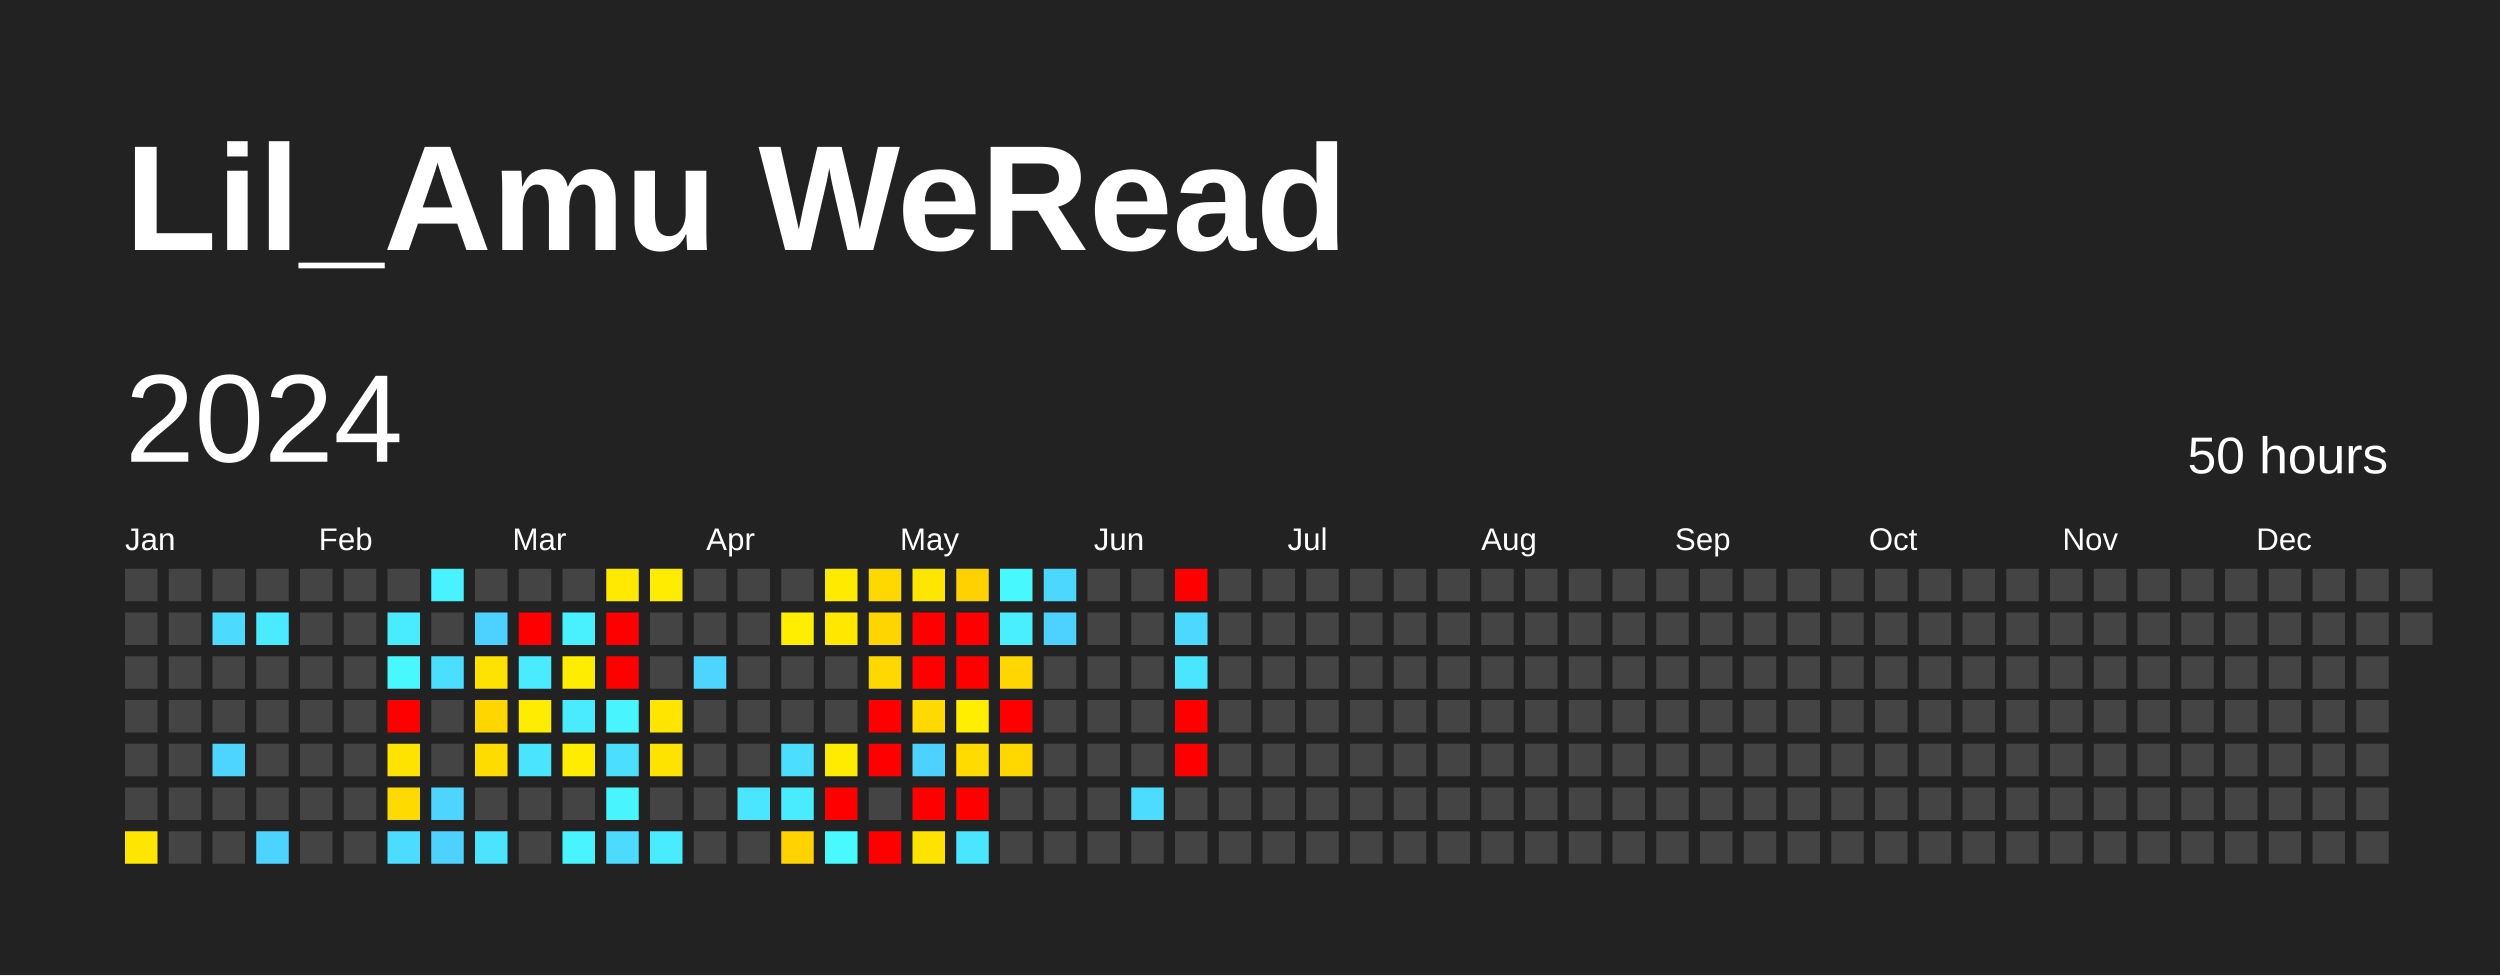
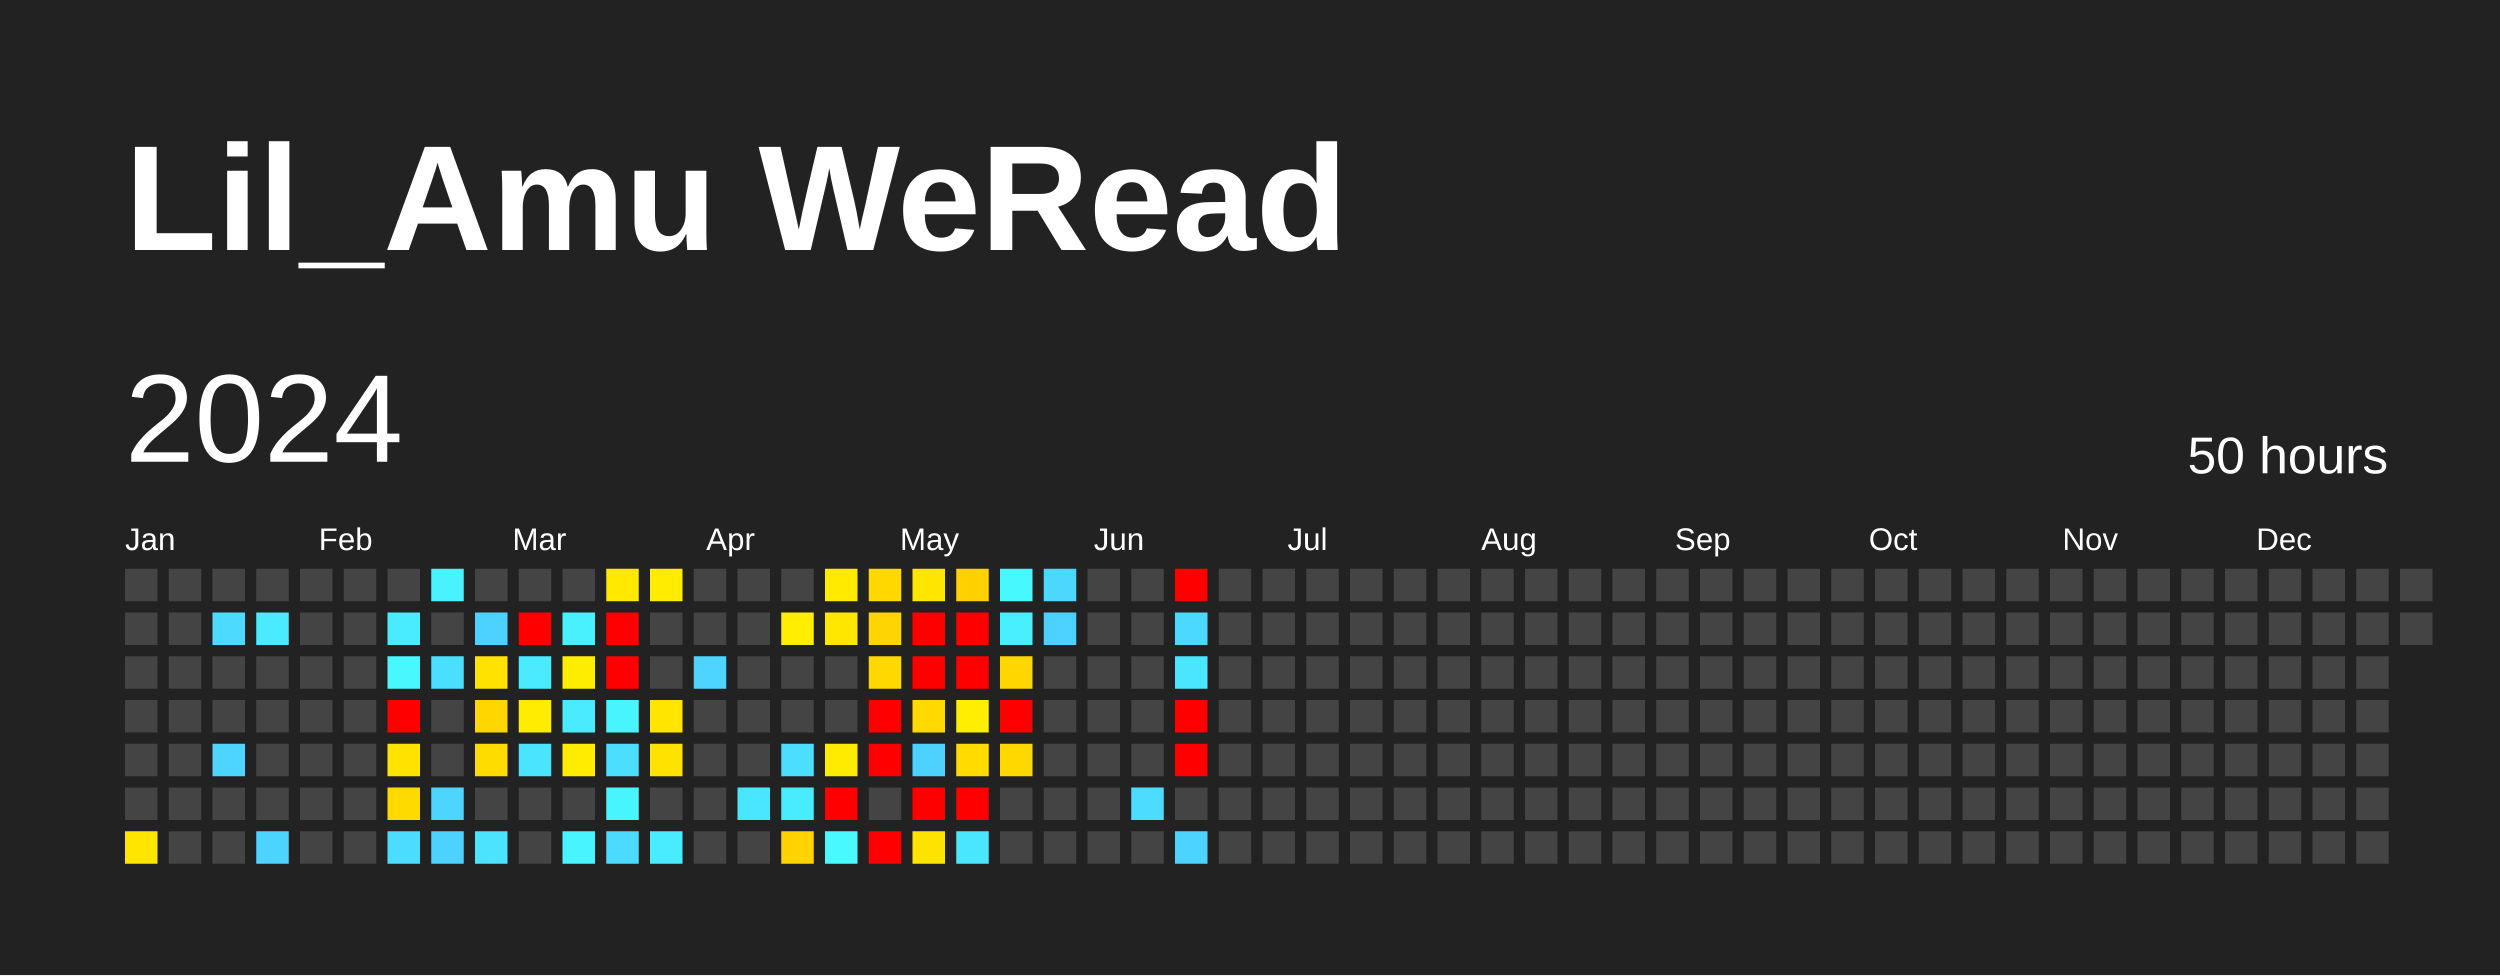
<svg xmlns="http://www.w3.org/2000/svg" baseProfile="full" height="78mm" version="1.1" viewBox="0,0,200,78" width="200mm">
  <defs />
  <rect fill="#222222" height="78" width="200" x="0" y="0" />
  <text fill="#FFFFFF" style="font-size:12px; font-family:Arial; font-weight:bold;" x="10" y="20">Lil_Amu WeRead</text>
  <text dominant-baseline="hanging" fill="#FFFFFF" style="font-size:10.0px; font-family:Arial;" x="10" y="30">2024</text>
  <text dominant-baseline="hanging" fill="#FFFFFF" style="font-size:4.125px; font-family:Arial;" x="175" y="35">50 hours</text>
  <text fill="#FFFFFF" style="font-size:2.5px; font-family:Arial" x="10.0" y="44">Jan</text>
  <text fill="#FFFFFF" style="font-size:2.5px; font-family:Arial" x="25.5" y="44">Feb</text>
  <text fill="#FFFFFF" style="font-size:2.5px; font-family:Arial" x="41.0" y="44">Mar</text>
  <text fill="#FFFFFF" style="font-size:2.5px; font-family:Arial" x="56.5" y="44">Apr</text>
  <text fill="#FFFFFF" style="font-size:2.5px; font-family:Arial" x="72.0" y="44">May</text>
  <text fill="#FFFFFF" style="font-size:2.5px; font-family:Arial" x="87.5" y="44">Jun</text>
  <text fill="#FFFFFF" style="font-size:2.5px; font-family:Arial" x="103.0" y="44">Jul</text>
  <text fill="#FFFFFF" style="font-size:2.5px; font-family:Arial" x="118.5" y="44">Aug</text>
  <text fill="#FFFFFF" style="font-size:2.5px; font-family:Arial" x="134.0" y="44">Sep</text>
  <text fill="#FFFFFF" style="font-size:2.5px; font-family:Arial" x="149.5" y="44">Oct</text>
  <text fill="#FFFFFF" style="font-size:2.5px; font-family:Arial" x="165.0" y="44">Nov</text>
  <text fill="#FFFFFF" style="font-size:2.5px; font-family:Arial" x="180.5" y="44">Dec</text>
  <rect fill="#444444" height="2.6" width="2.6" x="10.0" y="45.5" />
  <rect fill="#444444" height="2.6" width="2.6" x="10.0" y="49.0" />
  <rect fill="#444444" height="2.6" width="2.6" x="10.0" y="52.5" />
  <rect fill="#444444" height="2.6" width="2.6" x="10.0" y="56.0" />
  <rect fill="#444444" height="2.6" width="2.6" x="10.0" y="59.5" />
  <rect fill="#444444" height="2.6" width="2.6" x="10.0" y="63.0" />
  <rect fill="#ffe600" height="2.6" width="2.6" x="10.0" y="66.5" />
  <rect fill="#444444" height="2.6" width="2.6" x="13.5" y="45.5" />
  <rect fill="#444444" height="2.6" width="2.6" x="13.5" y="49.0" />
  <rect fill="#444444" height="2.6" width="2.6" x="13.5" y="52.5" />
  <rect fill="#444444" height="2.6" width="2.6" x="13.5" y="56.0" />
  <rect fill="#444444" height="2.6" width="2.6" x="13.5" y="59.5" />
  <rect fill="#444444" height="2.6" width="2.6" x="13.5" y="63.0" />
  <rect fill="#444444" height="2.6" width="2.6" x="13.5" y="66.5" />
  <rect fill="#444444" height="2.6" width="2.6" x="17.0" y="45.5" />
  <rect fill="#4cdbff" height="2.6" width="2.6" x="17.0" y="49.0" />
  <rect fill="#444444" height="2.6" width="2.6" x="17.0" y="52.5" />
  <rect fill="#444444" height="2.6" width="2.6" x="17.0" y="56.0" />
  <rect fill="#4dd4ff" height="2.6" width="2.6" x="17.0" y="59.5" />
  <rect fill="#444444" height="2.6" width="2.6" x="17.0" y="63.0" />
  <rect fill="#444444" height="2.6" width="2.6" x="17.0" y="66.5" />
  <rect fill="#444444" height="2.6" width="2.6" x="20.5" y="45.5" />
  <rect fill="#4aebff" height="2.6" width="2.6" x="20.5" y="49.0" />
  <rect fill="#444444" height="2.6" width="2.6" x="20.5" y="52.5" />
  <rect fill="#444444" height="2.6" width="2.6" x="20.5" y="56.0" />
  <rect fill="#444444" height="2.6" width="2.6" x="20.5" y="59.5" />
  <rect fill="#444444" height="2.6" width="2.6" x="20.5" y="63.0" />
  <rect fill="#4dd3ff" height="2.6" width="2.6" x="20.5" y="66.5" />
  <rect fill="#444444" height="2.6" width="2.6" x="24.0" y="45.5" />
  <rect fill="#444444" height="2.6" width="2.6" x="24.0" y="49.0" />
  <rect fill="#444444" height="2.6" width="2.6" x="24.0" y="52.5" />
  <rect fill="#444444" height="2.6" width="2.6" x="24.0" y="56.0" />
  <rect fill="#444444" height="2.6" width="2.6" x="24.0" y="59.5" />
  <rect fill="#444444" height="2.6" width="2.6" x="24.0" y="63.0" />
  <rect fill="#444444" height="2.6" width="2.6" x="24.0" y="66.5" />
  <rect fill="#444444" height="2.6" width="2.6" x="27.5" y="45.5" />
  <rect fill="#444444" height="2.6" width="2.6" x="27.5" y="49.0" />
  <rect fill="#444444" height="2.6" width="2.6" x="27.5" y="52.5" />
  <rect fill="#444444" height="2.6" width="2.6" x="27.5" y="56.0" />
  <rect fill="#444444" height="2.6" width="2.6" x="27.5" y="59.5" />
  <rect fill="#444444" height="2.6" width="2.6" x="27.5" y="63.0" />
  <rect fill="#444444" height="2.6" width="2.6" x="27.5" y="66.5" />
  <rect fill="#444444" height="2.6" width="2.6" x="31.0" y="45.5" />
  <rect fill="#49ecff" height="2.6" width="2.6" x="31.0" y="49.0" />
  <rect fill="#48f7ff" height="2.6" width="2.6" x="31.0" y="52.5" />
  <rect fill="red" height="2.6" width="2.6" x="31.0" y="56.0" />
  <rect fill="#ffe300" height="2.6" width="2.6" x="31.0" y="59.5" />
  <rect fill="#ffda00" height="2.6" width="2.6" x="31.0" y="63.0" />
  <rect fill="#4cdcff" height="2.6" width="2.6" x="31.0" y="66.5" />
  <rect fill="#49f2ff" height="2.6" width="2.6" x="34.5" y="45.5" />
  <rect fill="#444444" height="2.6" width="2.6" x="34.5" y="49.0" />
  <rect fill="#4bdfff" height="2.6" width="2.6" x="34.5" y="52.5" />
  <rect fill="#444444" height="2.6" width="2.6" x="34.5" y="56.0" />
  <rect fill="#444444" height="2.6" width="2.6" x="34.5" y="59.5" />
  <rect fill="#4dd5ff" height="2.6" width="2.6" x="34.5" y="63.0" />
  <rect fill="#4dd2ff" height="2.6" width="2.6" x="34.5" y="66.5" />
  <rect fill="#444444" height="2.6" width="2.6" x="38.0" y="45.5" />
  <rect fill="#4dd2ff" height="2.6" width="2.6" x="38.0" y="49.0" />
  <rect fill="#ffe200" height="2.6" width="2.6" x="38.0" y="52.5" />
  <rect fill="#ffd600" height="2.6" width="2.6" x="38.0" y="56.0" />
  <rect fill="#ffdc00" height="2.6" width="2.6" x="38.0" y="59.5" />
  <rect fill="#444444" height="2.6" width="2.6" x="38.0" y="63.0" />
  <rect fill="#4be3ff" height="2.6" width="2.6" x="38.0" y="66.5" />
  <rect fill="#444444" height="2.6" width="2.6" x="41.5" y="45.5" />
  <rect fill="red" height="2.6" width="2.6" x="41.5" y="49.0" />
  <rect fill="#4aebff" height="2.6" width="2.6" x="41.5" y="52.5" />
  <rect fill="#ffec00" height="2.6" width="2.6" x="41.5" y="56.0" />
  <rect fill="#4ae4ff" height="2.6" width="2.6" x="41.5" y="59.5" />
  <rect fill="#444444" height="2.6" width="2.6" x="41.5" y="63.0" />
  <rect fill="#444444" height="2.6" width="2.6" x="41.5" y="66.5" />
  <rect fill="#444444" height="2.6" width="2.6" x="45.0" y="45.5" />
  <rect fill="#49f1ff" height="2.6" width="2.6" x="45.0" y="49.0" />
  <rect fill="#ffed00" height="2.6" width="2.6" x="45.0" y="52.5" />
  <rect fill="#4aeaff" height="2.6" width="2.6" x="45.0" y="56.0" />
  <rect fill="#ffec00" height="2.6" width="2.6" x="45.0" y="59.5" />
  <rect fill="#444444" height="2.6" width="2.6" x="45.0" y="63.0" />
  <rect fill="#48f4ff" height="2.6" width="2.6" x="45.0" y="66.5" />
  <rect fill="#ffe900" height="2.6" width="2.6" x="48.5" y="45.5" />
  <rect fill="red" height="2.6" width="2.6" x="48.5" y="49.0" />
  <rect fill="red" height="2.6" width="2.6" x="48.5" y="52.5" />
  <rect fill="#48f5ff" height="2.6" width="2.6" x="48.5" y="56.0" />
  <rect fill="#4bdeff" height="2.6" width="2.6" x="48.5" y="59.5" />
  <rect fill="#48f5ff" height="2.6" width="2.6" x="48.5" y="63.0" />
  <rect fill="#4cdaff" height="2.6" width="2.6" x="48.5" y="66.5" />
  <rect fill="#ffec00" height="2.6" width="2.6" x="52.0" y="45.5" />
  <rect fill="#444444" height="2.6" width="2.6" x="52.0" y="49.0" />
  <rect fill="#444444" height="2.6" width="2.6" x="52.0" y="52.5" />
  <rect fill="#ffe500" height="2.6" width="2.6" x="52.0" y="56.0" />
  <rect fill="#ffe300" height="2.6" width="2.6" x="52.0" y="59.5" />
  <rect fill="#444444" height="2.6" width="2.6" x="52.0" y="63.0" />
  <rect fill="#49ecff" height="2.6" width="2.6" x="52.0" y="66.5" />
  <rect fill="#444444" height="2.6" width="2.6" x="55.5" y="45.5" />
  <rect fill="#444444" height="2.6" width="2.6" x="55.5" y="49.0" />
  <rect fill="#4dd4ff" height="2.6" width="2.6" x="55.5" y="52.5" />
  <rect fill="#444444" height="2.6" width="2.6" x="55.5" y="56.0" />
  <rect fill="#444444" height="2.6" width="2.6" x="55.5" y="59.5" />
  <rect fill="#444444" height="2.6" width="2.6" x="55.5" y="63.0" />
  <rect fill="#444444" height="2.6" width="2.6" x="55.5" y="66.5" />
  <rect fill="#444444" height="2.6" width="2.6" x="59.0" y="45.5" />
  <rect fill="#444444" height="2.6" width="2.6" x="59.0" y="49.0" />
  <rect fill="#444444" height="2.6" width="2.6" x="59.0" y="52.5" />
  <rect fill="#444444" height="2.6" width="2.6" x="59.0" y="56.0" />
  <rect fill="#444444" height="2.6" width="2.6" x="59.0" y="59.5" />
  <rect fill="#4ae5ff" height="2.6" width="2.6" x="59.0" y="63.0" />
  <rect fill="#444444" height="2.6" width="2.6" x="59.0" y="66.5" />
  <rect fill="#444444" height="2.6" width="2.6" x="62.5" y="45.5" />
  <rect fill="#ffee00" height="2.6" width="2.6" x="62.5" y="49.0" />
  <rect fill="#444444" height="2.6" width="2.6" x="62.5" y="52.5" />
  <rect fill="#444444" height="2.6" width="2.6" x="62.5" y="56.0" />
  <rect fill="#4bdeff" height="2.6" width="2.6" x="62.5" y="59.5" />
  <rect fill="#49ecff" height="2.6" width="2.6" x="62.5" y="63.0" />
  <rect fill="#ffd200" height="2.6" width="2.6" x="62.5" y="66.5" />
  <rect fill="#ffea00" height="2.6" width="2.6" x="66.0" y="45.5" />
  <rect fill="#ffe700" height="2.6" width="2.6" x="66.0" y="49.0" />
  <rect fill="#444444" height="2.6" width="2.6" x="66.0" y="52.5" />
  <rect fill="#444444" height="2.6" width="2.6" x="66.0" y="56.0" />
  <rect fill="#ffeb00" height="2.6" width="2.6" x="66.0" y="59.5" />
  <rect fill="red" height="2.6" width="2.6" x="66.0" y="63.0" />
  <rect fill="#48f9ff" height="2.6" width="2.6" x="66.0" y="66.5" />
  <rect fill="#ffd800" height="2.6" width="2.6" x="69.5" y="45.5" />
  <rect fill="#ffd500" height="2.6" width="2.6" x="69.5" y="49.0" />
  <rect fill="#ffd800" height="2.6" width="2.6" x="69.5" y="52.5" />
  <rect fill="red" height="2.6" width="2.6" x="69.5" y="56.0" />
  <rect fill="red" height="2.6" width="2.6" x="69.5" y="59.5" />
  <rect fill="#444444" height="2.6" width="2.6" x="69.5" y="63.0" />
  <rect fill="red" height="2.6" width="2.6" x="69.5" y="66.5" />
  <rect fill="#ffe600" height="2.6" width="2.6" x="73.0" y="45.5" />
  <rect fill="red" height="2.6" width="2.6" x="73.0" y="49.0" />
  <rect fill="red" height="2.6" width="2.6" x="73.0" y="52.5" />
  <rect fill="#ffd900" height="2.6" width="2.6" x="73.0" y="56.0" />
  <rect fill="#4dd2ff" height="2.6" width="2.6" x="73.0" y="59.5" />
  <rect fill="red" height="2.6" width="2.6" x="73.0" y="63.0" />
  <rect fill="#ffe300" height="2.6" width="2.6" x="73.0" y="66.5" />
  <rect fill="#ffd100" height="2.6" width="2.6" x="76.5" y="45.5" />
  <rect fill="red" height="2.6" width="2.6" x="76.5" y="49.0" />
  <rect fill="red" height="2.6" width="2.6" x="76.5" y="52.5" />
  <rect fill="#ffee00" height="2.6" width="2.6" x="76.5" y="56.0" />
  <rect fill="#ffdb00" height="2.6" width="2.6" x="76.5" y="59.5" />
  <rect fill="red" height="2.6" width="2.6" x="76.5" y="63.0" />
  <rect fill="#4ae5ff" height="2.6" width="2.6" x="76.5" y="66.5" />
  <rect fill="#48f8ff" height="2.6" width="2.6" x="80.0" y="45.5" />
  <rect fill="#49efff" height="2.6" width="2.6" x="80.0" y="49.0" />
  <rect fill="#ffd600" height="2.6" width="2.6" x="80.0" y="52.5" />
  <rect fill="red" height="2.6" width="2.6" x="80.0" y="56.0" />
  <rect fill="#ffd800" height="2.6" width="2.6" x="80.0" y="59.5" />
  <rect fill="#444444" height="2.6" width="2.6" x="80.0" y="63.0" />
  <rect fill="#444444" height="2.6" width="2.6" x="80.0" y="66.5" />
  <rect fill="#4cd7ff" height="2.6" width="2.6" x="83.5" y="45.5" />
  <rect fill="#4dd2ff" height="2.6" width="2.6" x="83.5" y="49.0" />
  <rect fill="#444444" height="2.6" width="2.6" x="83.5" y="52.5" />
  <rect fill="#444444" height="2.6" width="2.6" x="83.5" y="56.0" />
  <rect fill="#444444" height="2.6" width="2.6" x="83.5" y="59.5" />
  <rect fill="#444444" height="2.6" width="2.6" x="83.5" y="63.0" />
  <rect fill="#444444" height="2.6" width="2.6" x="83.5" y="66.5" />
  <rect fill="#444444" height="2.6" width="2.6" x="87.0" y="45.5" />
  <rect fill="#444444" height="2.6" width="2.6" x="87.0" y="49.0" />
  <rect fill="#444444" height="2.6" width="2.6" x="87.0" y="52.5" />
  <rect fill="#444444" height="2.6" width="2.6" x="87.0" y="56.0" />
  <rect fill="#444444" height="2.6" width="2.6" x="87.0" y="59.5" />
  <rect fill="#444444" height="2.6" width="2.6" x="87.0" y="63.0" />
  <rect fill="#444444" height="2.6" width="2.6" x="87.0" y="66.5" />
  <rect fill="#444444" height="2.6" width="2.6" x="90.5" y="45.5" />
  <rect fill="#444444" height="2.6" width="2.6" x="90.5" y="49.0" />
  <rect fill="#444444" height="2.6" width="2.6" x="90.5" y="52.5" />
  <rect fill="#444444" height="2.6" width="2.6" x="90.5" y="56.0" />
  <rect fill="#444444" height="2.6" width="2.6" x="90.5" y="59.5" />
  <rect fill="#4cdcff" height="2.6" width="2.6" x="90.5" y="63.0" />
  <rect fill="#444444" height="2.6" width="2.6" x="90.5" y="66.5" />
  <rect fill="red" height="2.6" width="2.6" x="94.0" y="45.5" />
  <rect fill="#4cd9ff" height="2.6" width="2.6" x="94.0" y="49.0" />
  <rect fill="#4ae5ff" height="2.6" width="2.6" x="94.0" y="52.5" />
  <rect fill="red" height="2.6" width="2.6" x="94.0" y="56.0" />
  <rect fill="red" height="2.6" width="2.6" x="94.0" y="59.5" />
  <rect fill="#444444" height="2.6" width="2.6" x="94.0" y="63.0" />
-   <rect fill="#444444" height="2.6" width="2.6" x="94.0" y="66.5" />
+   <rect fill="#4dd3ff" height="2.6" width="2.6" x="94.0" y="66.5" />
  <rect fill="#444444" height="2.6" width="2.6" x="97.5" y="45.5" />
  <rect fill="#444444" height="2.6" width="2.6" x="97.5" y="49.0" />
  <rect fill="#444444" height="2.6" width="2.6" x="97.5" y="52.5" />
  <rect fill="#444444" height="2.6" width="2.6" x="97.5" y="56.0" />
  <rect fill="#444444" height="2.6" width="2.6" x="97.5" y="59.5" />
  <rect fill="#444444" height="2.6" width="2.6" x="97.5" y="63.0" />
  <rect fill="#444444" height="2.6" width="2.6" x="97.5" y="66.5" />
  <rect fill="#444444" height="2.6" width="2.6" x="101.0" y="45.5" />
  <rect fill="#444444" height="2.6" width="2.6" x="101.0" y="49.0" />
  <rect fill="#444444" height="2.6" width="2.6" x="101.0" y="52.5" />
  <rect fill="#444444" height="2.6" width="2.6" x="101.0" y="56.0" />
  <rect fill="#444444" height="2.6" width="2.6" x="101.0" y="59.5" />
  <rect fill="#444444" height="2.6" width="2.6" x="101.0" y="63.0" />
  <rect fill="#444444" height="2.6" width="2.6" x="101.0" y="66.5" />
  <rect fill="#444444" height="2.6" width="2.6" x="104.5" y="45.5" />
  <rect fill="#444444" height="2.6" width="2.6" x="104.5" y="49.0" />
  <rect fill="#444444" height="2.6" width="2.6" x="104.5" y="52.5" />
  <rect fill="#444444" height="2.6" width="2.6" x="104.5" y="56.0" />
  <rect fill="#444444" height="2.6" width="2.6" x="104.5" y="59.5" />
  <rect fill="#444444" height="2.6" width="2.6" x="104.5" y="63.0" />
  <rect fill="#444444" height="2.6" width="2.6" x="104.5" y="66.5" />
  <rect fill="#444444" height="2.6" width="2.6" x="108.0" y="45.5" />
  <rect fill="#444444" height="2.6" width="2.6" x="108.0" y="49.0" />
  <rect fill="#444444" height="2.6" width="2.6" x="108.0" y="52.5" />
  <rect fill="#444444" height="2.6" width="2.6" x="108.0" y="56.0" />
  <rect fill="#444444" height="2.6" width="2.6" x="108.0" y="59.5" />
  <rect fill="#444444" height="2.6" width="2.6" x="108.0" y="63.0" />
  <rect fill="#444444" height="2.6" width="2.6" x="108.0" y="66.5" />
  <rect fill="#444444" height="2.6" width="2.6" x="111.5" y="45.5" />
  <rect fill="#444444" height="2.6" width="2.6" x="111.5" y="49.0" />
  <rect fill="#444444" height="2.6" width="2.6" x="111.5" y="52.5" />
  <rect fill="#444444" height="2.6" width="2.6" x="111.5" y="56.0" />
  <rect fill="#444444" height="2.6" width="2.6" x="111.5" y="59.5" />
  <rect fill="#444444" height="2.6" width="2.6" x="111.5" y="63.0" />
  <rect fill="#444444" height="2.6" width="2.6" x="111.5" y="66.5" />
  <rect fill="#444444" height="2.6" width="2.6" x="115.0" y="45.5" />
  <rect fill="#444444" height="2.6" width="2.6" x="115.0" y="49.0" />
  <rect fill="#444444" height="2.6" width="2.6" x="115.0" y="52.5" />
  <rect fill="#444444" height="2.6" width="2.6" x="115.0" y="56.0" />
  <rect fill="#444444" height="2.6" width="2.6" x="115.0" y="59.5" />
  <rect fill="#444444" height="2.6" width="2.6" x="115.0" y="63.0" />
  <rect fill="#444444" height="2.6" width="2.6" x="115.0" y="66.5" />
  <rect fill="#444444" height="2.6" width="2.6" x="118.5" y="45.5" />
  <rect fill="#444444" height="2.6" width="2.6" x="118.5" y="49.0" />
  <rect fill="#444444" height="2.6" width="2.6" x="118.5" y="52.5" />
  <rect fill="#444444" height="2.6" width="2.6" x="118.5" y="56.0" />
  <rect fill="#444444" height="2.6" width="2.6" x="118.5" y="59.5" />
  <rect fill="#444444" height="2.6" width="2.6" x="118.5" y="63.0" />
  <rect fill="#444444" height="2.6" width="2.6" x="118.5" y="66.5" />
  <rect fill="#444444" height="2.6" width="2.6" x="122.0" y="45.5" />
  <rect fill="#444444" height="2.6" width="2.6" x="122.0" y="49.0" />
  <rect fill="#444444" height="2.6" width="2.6" x="122.0" y="52.5" />
  <rect fill="#444444" height="2.6" width="2.6" x="122.0" y="56.0" />
  <rect fill="#444444" height="2.6" width="2.6" x="122.0" y="59.5" />
  <rect fill="#444444" height="2.6" width="2.6" x="122.0" y="63.0" />
  <rect fill="#444444" height="2.6" width="2.6" x="122.0" y="66.5" />
  <rect fill="#444444" height="2.6" width="2.6" x="125.5" y="45.5" />
  <rect fill="#444444" height="2.6" width="2.6" x="125.5" y="49.0" />
  <rect fill="#444444" height="2.6" width="2.6" x="125.5" y="52.5" />
  <rect fill="#444444" height="2.6" width="2.6" x="125.5" y="56.0" />
  <rect fill="#444444" height="2.6" width="2.6" x="125.5" y="59.5" />
  <rect fill="#444444" height="2.6" width="2.6" x="125.5" y="63.0" />
  <rect fill="#444444" height="2.6" width="2.6" x="125.5" y="66.5" />
  <rect fill="#444444" height="2.6" width="2.6" x="129.0" y="45.5" />
  <rect fill="#444444" height="2.6" width="2.6" x="129.0" y="49.0" />
  <rect fill="#444444" height="2.6" width="2.6" x="129.0" y="52.5" />
  <rect fill="#444444" height="2.6" width="2.6" x="129.0" y="56.0" />
  <rect fill="#444444" height="2.6" width="2.6" x="129.0" y="59.5" />
  <rect fill="#444444" height="2.6" width="2.6" x="129.0" y="63.0" />
  <rect fill="#444444" height="2.6" width="2.6" x="129.0" y="66.5" />
  <rect fill="#444444" height="2.6" width="2.6" x="132.5" y="45.5" />
  <rect fill="#444444" height="2.6" width="2.6" x="132.5" y="49.0" />
  <rect fill="#444444" height="2.6" width="2.6" x="132.5" y="52.5" />
  <rect fill="#444444" height="2.6" width="2.6" x="132.5" y="56.0" />
  <rect fill="#444444" height="2.6" width="2.6" x="132.5" y="59.5" />
  <rect fill="#444444" height="2.6" width="2.6" x="132.5" y="63.0" />
  <rect fill="#444444" height="2.6" width="2.6" x="132.5" y="66.5" />
  <rect fill="#444444" height="2.6" width="2.6" x="136.0" y="45.5" />
  <rect fill="#444444" height="2.6" width="2.6" x="136.0" y="49.0" />
  <rect fill="#444444" height="2.6" width="2.6" x="136.0" y="52.5" />
  <rect fill="#444444" height="2.6" width="2.6" x="136.0" y="56.0" />
  <rect fill="#444444" height="2.6" width="2.6" x="136.0" y="59.5" />
  <rect fill="#444444" height="2.6" width="2.6" x="136.0" y="63.0" />
  <rect fill="#444444" height="2.6" width="2.6" x="136.0" y="66.5" />
  <rect fill="#444444" height="2.6" width="2.6" x="139.5" y="45.5" />
  <rect fill="#444444" height="2.6" width="2.6" x="139.5" y="49.0" />
  <rect fill="#444444" height="2.6" width="2.6" x="139.5" y="52.5" />
  <rect fill="#444444" height="2.6" width="2.6" x="139.5" y="56.0" />
  <rect fill="#444444" height="2.6" width="2.6" x="139.5" y="59.5" />
  <rect fill="#444444" height="2.6" width="2.6" x="139.5" y="63.0" />
  <rect fill="#444444" height="2.6" width="2.6" x="139.5" y="66.5" />
  <rect fill="#444444" height="2.6" width="2.6" x="143.0" y="45.5" />
  <rect fill="#444444" height="2.6" width="2.6" x="143.0" y="49.0" />
  <rect fill="#444444" height="2.6" width="2.6" x="143.0" y="52.5" />
  <rect fill="#444444" height="2.6" width="2.6" x="143.0" y="56.0" />
  <rect fill="#444444" height="2.6" width="2.6" x="143.0" y="59.5" />
  <rect fill="#444444" height="2.6" width="2.6" x="143.0" y="63.0" />
  <rect fill="#444444" height="2.6" width="2.6" x="143.0" y="66.5" />
  <rect fill="#444444" height="2.6" width="2.6" x="146.5" y="45.5" />
  <rect fill="#444444" height="2.6" width="2.6" x="146.5" y="49.0" />
  <rect fill="#444444" height="2.6" width="2.6" x="146.5" y="52.5" />
  <rect fill="#444444" height="2.6" width="2.6" x="146.5" y="56.0" />
  <rect fill="#444444" height="2.6" width="2.6" x="146.5" y="59.5" />
  <rect fill="#444444" height="2.6" width="2.6" x="146.5" y="63.0" />
  <rect fill="#444444" height="2.6" width="2.6" x="146.5" y="66.5" />
  <rect fill="#444444" height="2.6" width="2.6" x="150.0" y="45.5" />
  <rect fill="#444444" height="2.6" width="2.6" x="150.0" y="49.0" />
  <rect fill="#444444" height="2.6" width="2.6" x="150.0" y="52.5" />
  <rect fill="#444444" height="2.6" width="2.6" x="150.0" y="56.0" />
  <rect fill="#444444" height="2.6" width="2.6" x="150.0" y="59.5" />
  <rect fill="#444444" height="2.6" width="2.6" x="150.0" y="63.0" />
  <rect fill="#444444" height="2.6" width="2.6" x="150.0" y="66.5" />
  <rect fill="#444444" height="2.6" width="2.6" x="153.5" y="45.5" />
  <rect fill="#444444" height="2.6" width="2.6" x="153.5" y="49.0" />
  <rect fill="#444444" height="2.6" width="2.6" x="153.5" y="52.5" />
  <rect fill="#444444" height="2.6" width="2.6" x="153.5" y="56.0" />
  <rect fill="#444444" height="2.6" width="2.6" x="153.5" y="59.5" />
  <rect fill="#444444" height="2.6" width="2.6" x="153.5" y="63.0" />
  <rect fill="#444444" height="2.6" width="2.6" x="153.5" y="66.5" />
  <rect fill="#444444" height="2.6" width="2.6" x="157.0" y="45.5" />
  <rect fill="#444444" height="2.6" width="2.6" x="157.0" y="49.0" />
  <rect fill="#444444" height="2.6" width="2.6" x="157.0" y="52.5" />
  <rect fill="#444444" height="2.6" width="2.6" x="157.0" y="56.0" />
  <rect fill="#444444" height="2.6" width="2.6" x="157.0" y="59.5" />
  <rect fill="#444444" height="2.6" width="2.6" x="157.0" y="63.0" />
  <rect fill="#444444" height="2.6" width="2.6" x="157.0" y="66.5" />
  <rect fill="#444444" height="2.6" width="2.6" x="160.5" y="45.5" />
  <rect fill="#444444" height="2.6" width="2.6" x="160.5" y="49.0" />
  <rect fill="#444444" height="2.6" width="2.6" x="160.5" y="52.5" />
  <rect fill="#444444" height="2.6" width="2.6" x="160.5" y="56.0" />
  <rect fill="#444444" height="2.6" width="2.6" x="160.5" y="59.5" />
  <rect fill="#444444" height="2.6" width="2.6" x="160.5" y="63.0" />
  <rect fill="#444444" height="2.6" width="2.6" x="160.5" y="66.5" />
  <rect fill="#444444" height="2.6" width="2.6" x="164.0" y="45.5" />
  <rect fill="#444444" height="2.6" width="2.6" x="164.0" y="49.0" />
  <rect fill="#444444" height="2.6" width="2.6" x="164.0" y="52.5" />
  <rect fill="#444444" height="2.6" width="2.6" x="164.0" y="56.0" />
  <rect fill="#444444" height="2.6" width="2.6" x="164.0" y="59.5" />
  <rect fill="#444444" height="2.6" width="2.6" x="164.0" y="63.0" />
  <rect fill="#444444" height="2.6" width="2.6" x="164.0" y="66.5" />
  <rect fill="#444444" height="2.6" width="2.6" x="167.5" y="45.5" />
  <rect fill="#444444" height="2.6" width="2.6" x="167.5" y="49.0" />
  <rect fill="#444444" height="2.6" width="2.6" x="167.5" y="52.5" />
  <rect fill="#444444" height="2.6" width="2.6" x="167.5" y="56.0" />
  <rect fill="#444444" height="2.6" width="2.6" x="167.5" y="59.5" />
  <rect fill="#444444" height="2.6" width="2.6" x="167.5" y="63.0" />
  <rect fill="#444444" height="2.6" width="2.6" x="167.5" y="66.5" />
  <rect fill="#444444" height="2.6" width="2.6" x="171.0" y="45.5" />
  <rect fill="#444444" height="2.6" width="2.6" x="171.0" y="49.0" />
  <rect fill="#444444" height="2.6" width="2.6" x="171.0" y="52.5" />
  <rect fill="#444444" height="2.6" width="2.6" x="171.0" y="56.0" />
  <rect fill="#444444" height="2.6" width="2.6" x="171.0" y="59.5" />
  <rect fill="#444444" height="2.6" width="2.6" x="171.0" y="63.0" />
  <rect fill="#444444" height="2.6" width="2.6" x="171.0" y="66.5" />
  <rect fill="#444444" height="2.6" width="2.6" x="174.5" y="45.5" />
  <rect fill="#444444" height="2.6" width="2.6" x="174.5" y="49.0" />
  <rect fill="#444444" height="2.6" width="2.6" x="174.5" y="52.5" />
  <rect fill="#444444" height="2.6" width="2.6" x="174.5" y="56.0" />
  <rect fill="#444444" height="2.6" width="2.6" x="174.5" y="59.5" />
  <rect fill="#444444" height="2.6" width="2.6" x="174.5" y="63.0" />
  <rect fill="#444444" height="2.6" width="2.6" x="174.5" y="66.5" />
  <rect fill="#444444" height="2.6" width="2.6" x="178.0" y="45.5" />
  <rect fill="#444444" height="2.6" width="2.6" x="178.0" y="49.0" />
  <rect fill="#444444" height="2.6" width="2.6" x="178.0" y="52.5" />
  <rect fill="#444444" height="2.6" width="2.6" x="178.0" y="56.0" />
  <rect fill="#444444" height="2.6" width="2.6" x="178.0" y="59.5" />
  <rect fill="#444444" height="2.6" width="2.6" x="178.0" y="63.0" />
  <rect fill="#444444" height="2.6" width="2.6" x="178.0" y="66.5" />
  <rect fill="#444444" height="2.6" width="2.6" x="181.5" y="45.5" />
  <rect fill="#444444" height="2.6" width="2.6" x="181.5" y="49.0" />
  <rect fill="#444444" height="2.6" width="2.6" x="181.5" y="52.5" />
  <rect fill="#444444" height="2.6" width="2.6" x="181.5" y="56.0" />
  <rect fill="#444444" height="2.6" width="2.6" x="181.5" y="59.5" />
  <rect fill="#444444" height="2.6" width="2.6" x="181.5" y="63.0" />
  <rect fill="#444444" height="2.6" width="2.6" x="181.5" y="66.5" />
  <rect fill="#444444" height="2.6" width="2.6" x="185.0" y="45.5" />
  <rect fill="#444444" height="2.6" width="2.6" x="185.0" y="49.0" />
  <rect fill="#444444" height="2.6" width="2.6" x="185.0" y="52.5" />
  <rect fill="#444444" height="2.6" width="2.6" x="185.0" y="56.0" />
  <rect fill="#444444" height="2.6" width="2.6" x="185.0" y="59.5" />
  <rect fill="#444444" height="2.6" width="2.6" x="185.0" y="63.0" />
  <rect fill="#444444" height="2.6" width="2.6" x="185.0" y="66.5" />
  <rect fill="#444444" height="2.6" width="2.6" x="188.5" y="45.5" />
  <rect fill="#444444" height="2.6" width="2.6" x="188.5" y="49.0" />
  <rect fill="#444444" height="2.6" width="2.6" x="188.5" y="52.5" />
  <rect fill="#444444" height="2.6" width="2.6" x="188.5" y="56.0" />
  <rect fill="#444444" height="2.6" width="2.6" x="188.5" y="59.5" />
  <rect fill="#444444" height="2.6" width="2.6" x="188.5" y="63.0" />
  <rect fill="#444444" height="2.6" width="2.6" x="188.5" y="66.5" />
  <rect fill="#444444" height="2.6" width="2.6" x="192.0" y="45.5" />
  <rect fill="#444444" height="2.6" width="2.6" x="192.0" y="49.0" />
</svg>
